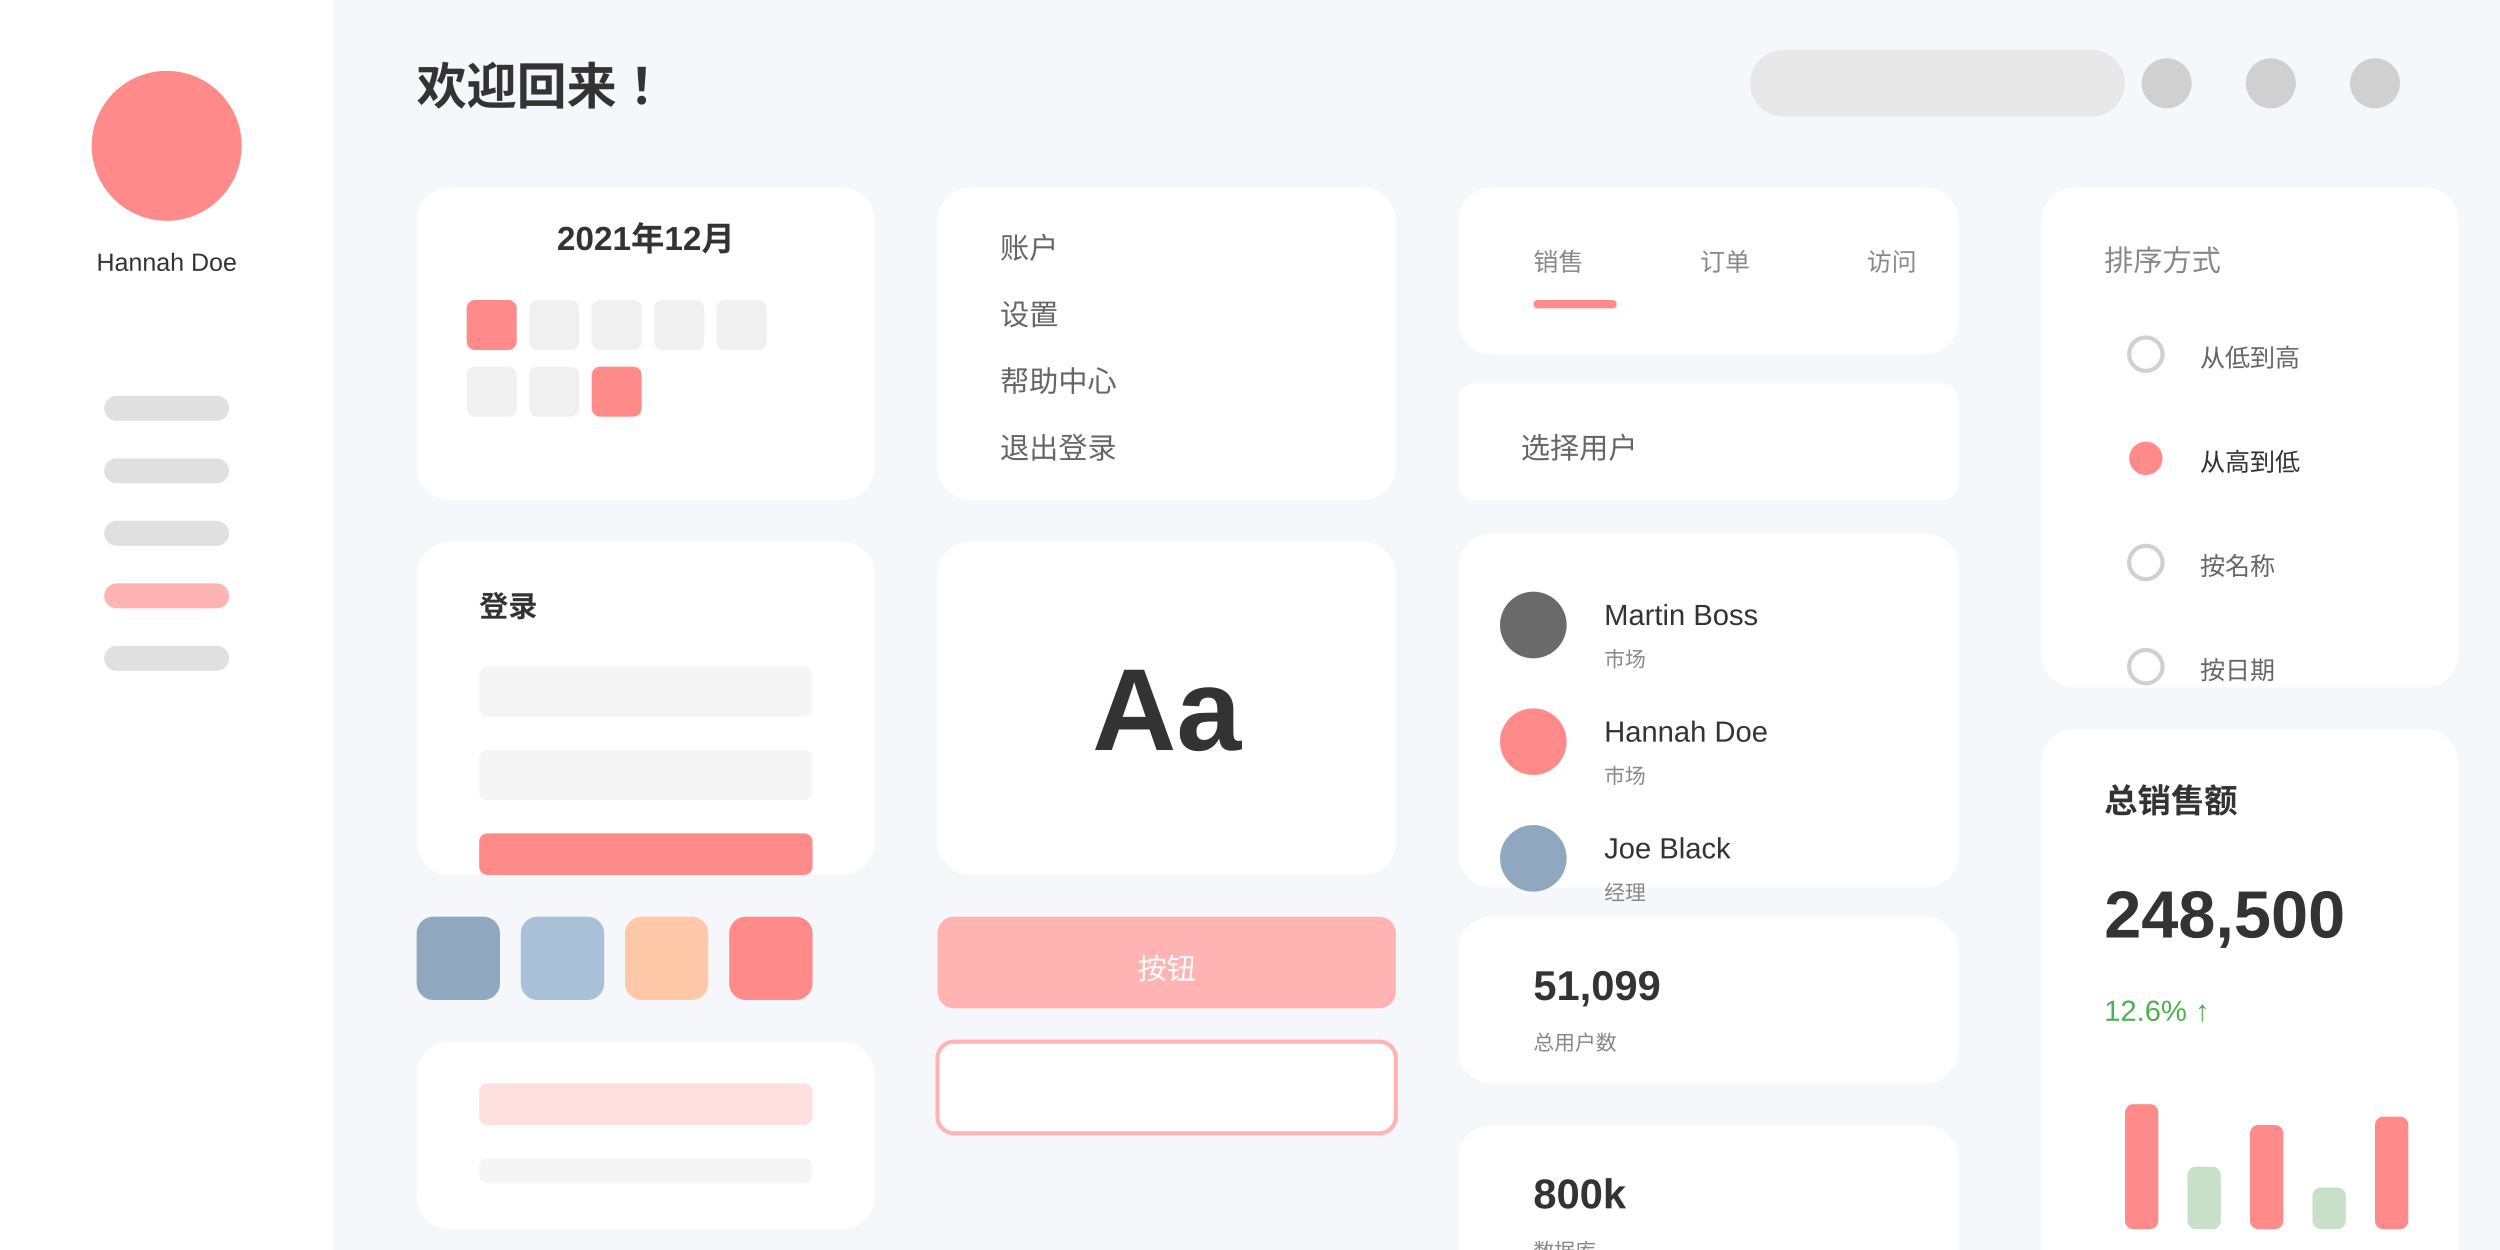
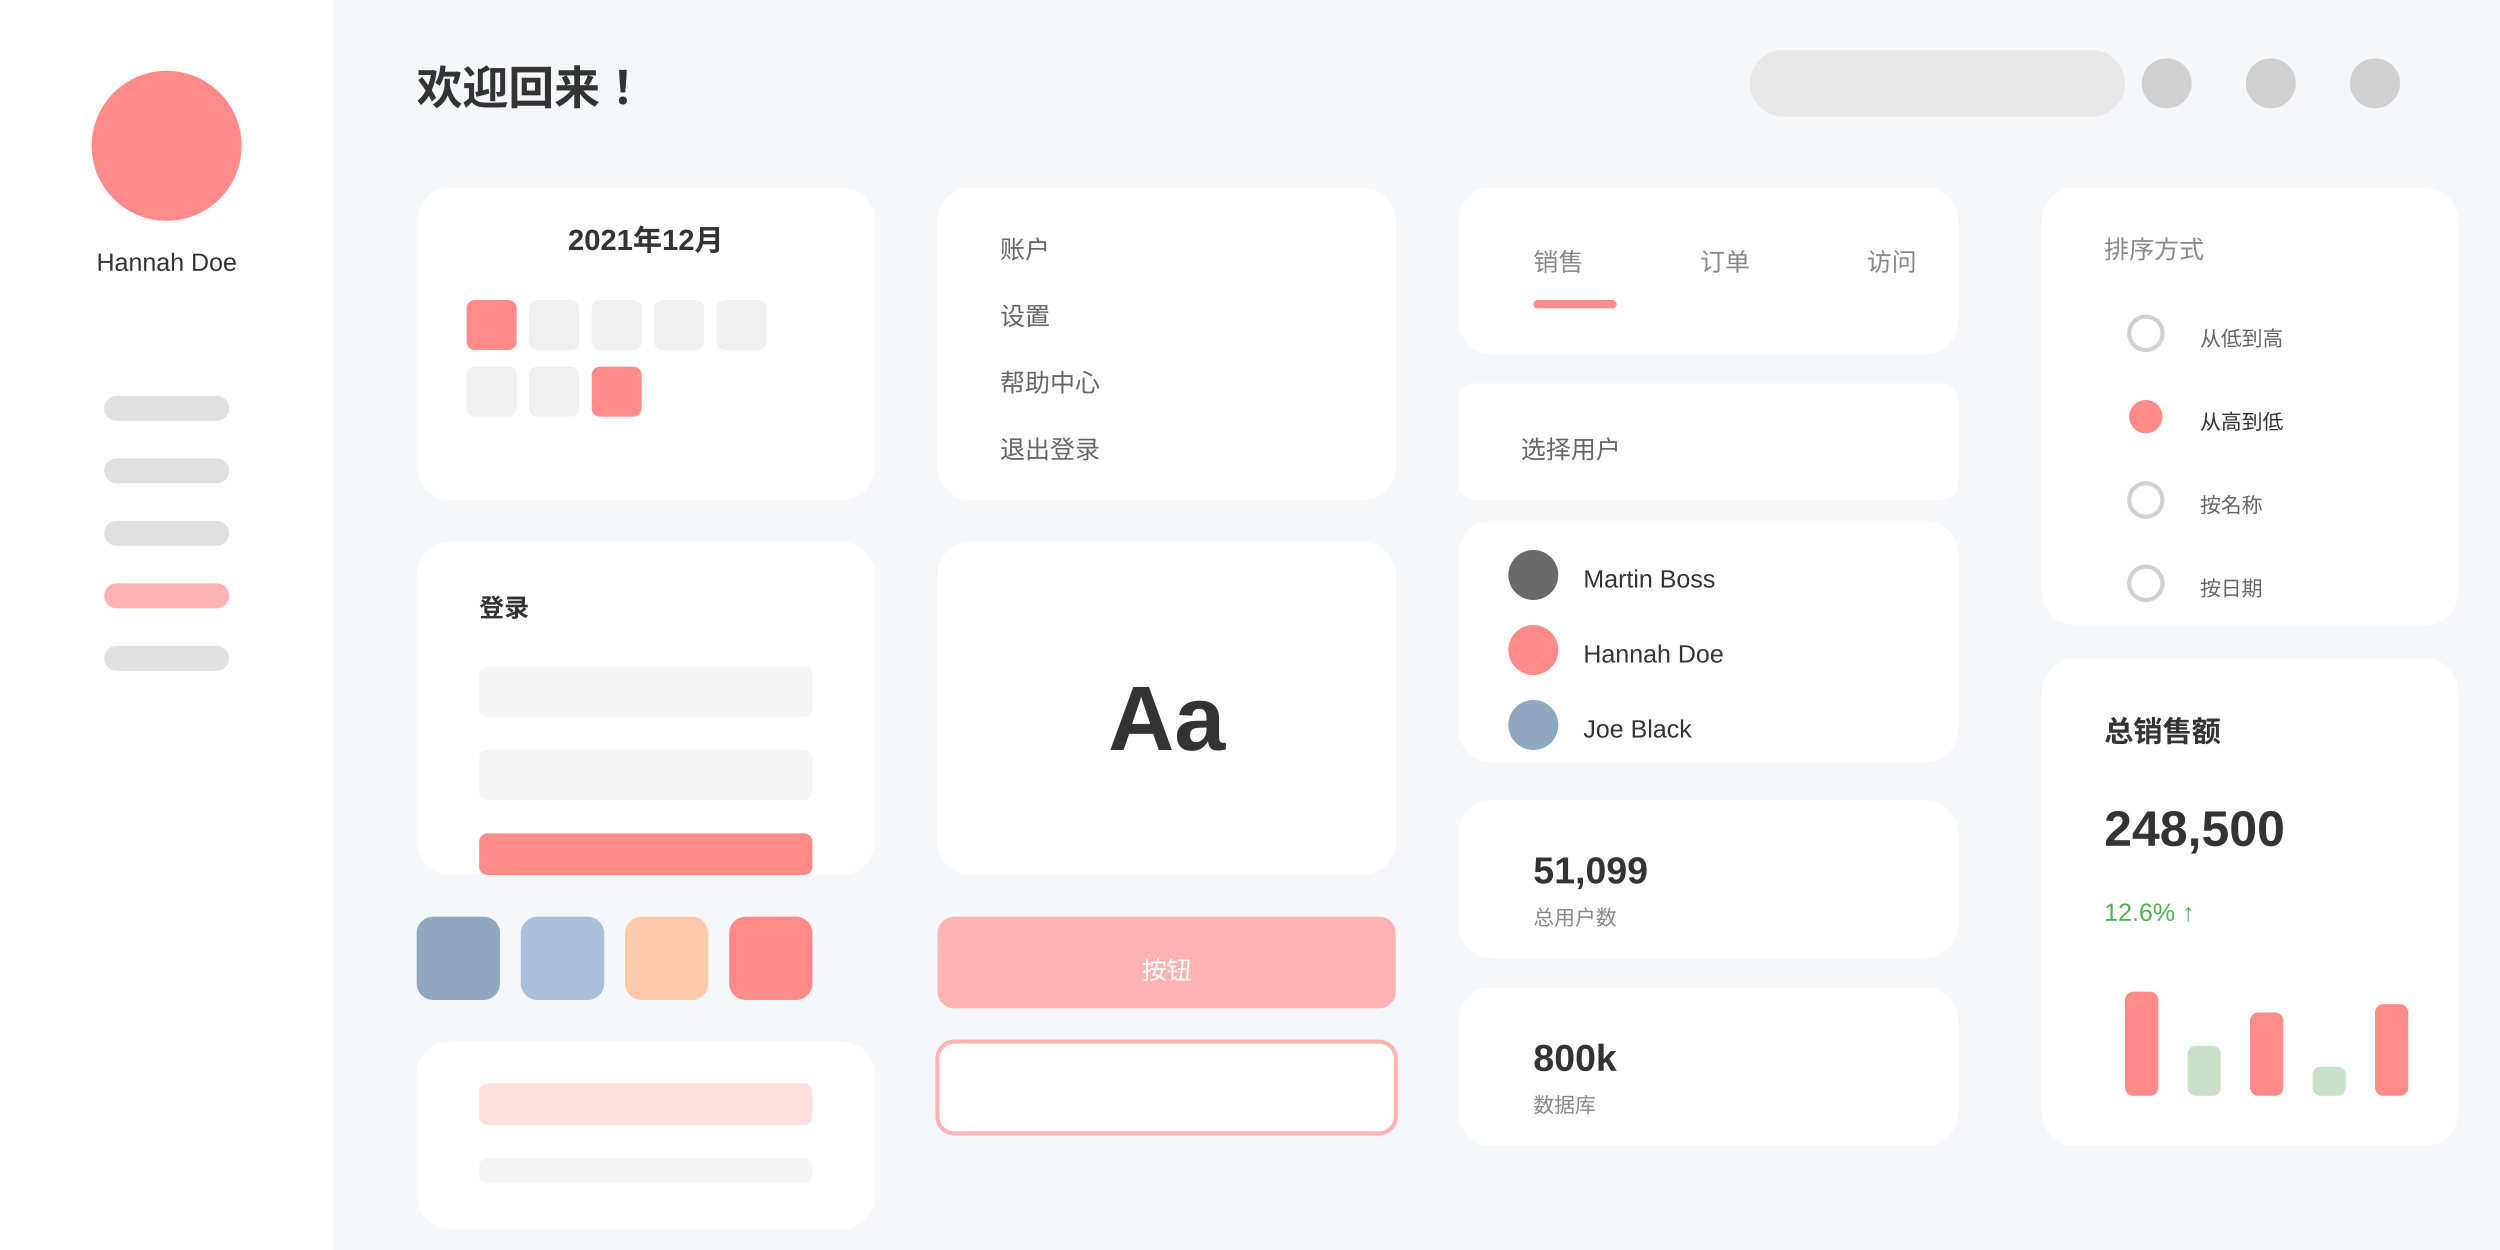
<svg xmlns="http://www.w3.org/2000/svg" viewBox="0 0 600 300">
  <rect id="background" class="background" width="600" height="300" fill="#f5f7fa" data-fixed-color="original" />
  <rect id="sidebar" class="primary" x="0" y="0" width="80" height="300" fill="#ffffff" />
  <circle id="user-avatar" class="accent" cx="40" cy="35" r="18" fill="#ff8a8a" />
  <text id="user-name" class="text" x="40" y="65" text-anchor="middle" font-family="Arial, sans-serif" font-size="6" fill="#333333" data-fixed-color="black">Hannah Doe</text>
  <rect id="nav-home" class="secondary" x="25" y="95" width="30" height="6" rx="3" fill="#e0e0e0" />
  <rect id="nav-calendar" class="secondary" x="25" y="110" width="30" height="6" rx="3" fill="#e0e0e0" />
  <rect id="nav-messages" class="secondary" x="25" y="125" width="30" height="6" rx="3" fill="#e0e0e0" />
  <rect id="nav-email" class="accent" x="25" y="140" width="30" height="6" rx="3" fill="#ffb3b3" />
  <rect id="nav-users" class="secondary" x="25" y="155" width="30" height="6" rx="3" fill="#e0e0e0" />
  <rect id="main-content" class="background" x="80" y="0" width="520" height="300" fill="#f5f7fa" />
-   <text id="welcome-title" class="text" x="100" y="25" font-family="Arial, sans-serif" font-size="12" font-weight="bold" fill="#333333" data-fixed-color="black">欢迎回来！</text>
+   <text id="welcome-title" class="text" x="100" y="25" font-family="Arial, sans-serif" font-size="11" font-weight="bold" fill="#333333" data-fixed-color="black">欢迎回来！</text>
  <circle id="icon-notify" class="secondary" cx="520" cy="20" r="6" fill="#d0d0d0" />
  <circle id="icon-mail" class="secondary" cx="545" cy="20" r="6" fill="#d0d0d0" />
  <circle id="icon-settings" class="secondary" cx="570" cy="20" r="6" fill="#d0d0d0" />
  <rect id="search-bar" class="secondary" x="420" y="12" width="90" height="16" rx="8" fill="#e8e8e8" />
  <rect id="calendar-card" class="secondary" x="100" y="45" width="110" height="75" rx="8" fill="#ffffff" />
-   <text id="calendar-title" class="text" x="155" y="60" text-anchor="middle" font-family="Arial, sans-serif" font-size="8" font-weight="bold" fill="#333333" data-fixed-color="black">2021年12月</text>
+   <text id="calendar-title" class="text" x="155" y="60" text-anchor="middle" font-family="Arial, sans-serif" font-size="7" font-weight="bold" fill="#333333" data-fixed-color="black">2021年12月</text>
  <rect id="cal-day-15" class="accent" x="112" y="72" width="12" height="12" rx="2" fill="#ff8a8a" />
  <rect id="cal-day-16" class="secondary" x="127" y="72" width="12" height="12" rx="2" fill="#f0f0f0" />
  <rect id="cal-day-17" class="secondary" x="142" y="72" width="12" height="12" rx="2" fill="#f0f0f0" />
  <rect id="cal-day-18" class="secondary" x="157" y="72" width="12" height="12" rx="2" fill="#f0f0f0" />
  <rect id="cal-day-19" class="secondary" x="172" y="72" width="12" height="12" rx="2" fill="#f0f0f0" />
  <rect id="cal-day-20" class="secondary" x="112" y="88" width="12" height="12" rx="2" fill="#f0f0f0" />
  <rect id="cal-day-21" class="secondary" x="127" y="88" width="12" height="12" rx="2" fill="#f0f0f0" />
  <rect id="cal-day-22" class="accent" x="142" y="88" width="12" height="12" rx="2" fill="#ff8a8a" />
  <rect id="account-card" class="secondary" x="225" y="45" width="110" height="75" rx="8" fill="#ffffff" />
-   <text id="account-item-1" class="text" x="240" y="62" font-family="Arial, sans-serif" font-size="7" fill="#666666" data-fixed-color="black">账户</text>
-   <text id="account-item-2" class="text" x="240" y="78" font-family="Arial, sans-serif" font-size="7" fill="#666666" data-fixed-color="black">设置</text>
-   <text id="account-item-3" class="text" x="240" y="94" font-family="Arial, sans-serif" font-size="7" fill="#666666" data-fixed-color="black">帮助中心</text>
-   <text id="account-item-4" class="text" x="240" y="110" font-family="Arial, sans-serif" font-size="7" fill="#666666" data-fixed-color="black">退出登录</text>
+   <text id="account-item-1" class="text" x="240" y="62" font-family="Arial, sans-serif" font-size="6" fill="#666666" data-fixed-color="black">账户</text>
+   <text id="account-item-2" class="text" x="240" y="78" font-family="Arial, sans-serif" font-size="6" fill="#666666" data-fixed-color="black">设置</text>
+   <text id="account-item-3" class="text" x="240" y="94" font-family="Arial, sans-serif" font-size="6" fill="#666666" data-fixed-color="black">帮助中心</text>
+   <text id="account-item-4" class="text" x="240" y="110" font-family="Arial, sans-serif" font-size="6" fill="#666666" data-fixed-color="black">退出登录</text>
  <rect id="tabs-card" class="secondary" x="350" y="45" width="120" height="40" rx="8" fill="#ffffff" />
  <text id="tab-sales" class="text" x="368" y="65" font-family="Arial, sans-serif" font-size="6" fill="#888888" data-fixed-color="black">销售</text>
  <text id="tab-orders" class="text" x="408" y="65" font-family="Arial, sans-serif" font-size="6" fill="#888888" data-fixed-color="black">订单</text>
  <text id="tab-visits" class="text" x="448" y="65" font-family="Arial, sans-serif" font-size="6" fill="#888888" data-fixed-color="black">访问</text>
  <rect id="tab-indicator" class="accent" x="368" y="72" width="20" height="2" rx="1" fill="#ff8a8a" />
  <rect id="user-select" class="secondary" x="350" y="92" width="120" height="28" rx="4" fill="#ffffff" />
-   <text id="user-select-text" class="text" x="365" y="110" font-family="Arial, sans-serif" font-size="7" fill="#666666" data-fixed-color="black">选择用户</text>
-   <rect id="user-list-card" class="secondary" x="350" y="128" width="120" height="85" rx="8" fill="#ffffff" />
-   <circle id="user1-avatar" class="primary" cx="368" cy="150" r="8" fill="#6a6a6a" />
-   <text id="user1-name" class="text" x="385" y="150" font-family="Arial, sans-serif" font-size="7" fill="#333333" data-fixed-color="black">Martin Boss</text>
-   <text id="user1-role" class="text" x="385" y="160" font-family="Arial, sans-serif" font-size="5" fill="#888888" data-fixed-color="black">市场</text>
-   <circle id="user2-avatar" class="accent" cx="368" cy="178" r="8" fill="#ff8a8a" />
-   <text id="user2-name" class="text" x="385" y="178" font-family="Arial, sans-serif" font-size="7" fill="#333333" data-fixed-color="black">Hannah Doe</text>
-   <text id="user2-role" class="text" x="385" y="188" font-family="Arial, sans-serif" font-size="5" fill="#888888" data-fixed-color="black">市场</text>
-   <circle id="user3-avatar" class="primary" cx="368" cy="206" r="8" fill="#8fa8c0" />
-   <text id="user3-name" class="text" x="385" y="206" font-family="Arial, sans-serif" font-size="7" fill="#333333" data-fixed-color="black">Joe Black</text>
-   <text id="user3-role" class="text" x="385" y="216" font-family="Arial, sans-serif" font-size="5" fill="#888888" data-fixed-color="black">经理</text>
+   <text id="user-select-text" class="text" x="365" y="110" font-family="Arial, sans-serif" font-size="6" fill="#666666" data-fixed-color="black">选择用户</text>
+   <rect id="user-list-card" class="secondary" x="350" y="125" width="120" height="58" rx="8" fill="#ffffff" />
+   <circle id="user1-avatar" class="primary" cx="368" cy="138" r="6" fill="#6a6a6a" />
+   <text id="user1-name" class="text" x="380" y="141" font-family="Arial, sans-serif" font-size="6" fill="#333333" data-fixed-color="black">Martin Boss</text>
+   <circle id="user2-avatar" class="accent" cx="368" cy="156" r="6" fill="#ff8a8a" />
+   <text id="user2-name" class="text" x="380" y="159" font-family="Arial, sans-serif" font-size="6" fill="#333333" data-fixed-color="black">Hannah Doe</text>
+   <circle id="user3-avatar" class="primary" cx="368" cy="174" r="6" fill="#8fa8c0" />
+   <text id="user3-name" class="text" x="380" y="177" font-family="Arial, sans-serif" font-size="6" fill="#333333" data-fixed-color="black">Joe Black</text>
  <rect id="login-card" class="secondary" x="100" y="130" width="110" height="80" rx="8" fill="#ffffff" />
-   <text id="login-title" class="text" x="115" y="148" font-family="Arial, sans-serif" font-size="7" font-weight="bold" fill="#333333" data-fixed-color="black">登录</text>
+   <text id="login-title" class="text" x="115" y="148" font-family="Arial, sans-serif" font-size="6" font-weight="bold" fill="#333333" data-fixed-color="black">登录</text>
  <rect id="login-input-1" class="secondary" x="115" y="160" width="80" height="12" rx="2" fill="#f5f5f5" />
  <rect id="login-input-2" class="secondary" x="115" y="180" width="80" height="12" rx="2" fill="#f5f5f5" />
  <rect id="login-btn" class="accent" x="115" y="200" width="80" height="10" rx="2" fill="#ff8a8a" />
  <rect id="font-card" class="secondary" x="225" y="130" width="110" height="80" rx="8" fill="#ffffff" />
-   <text id="font-demo" class="text" x="280" y="180" text-anchor="middle" font-family="Arial, sans-serif" font-size="28" font-weight="bold" fill="#333333" data-fixed-color="black">Aa</text>
+   <text id="font-demo" class="text" x="280" y="180" text-anchor="middle" font-family="Arial, sans-serif" font-size="22" font-weight="bold" fill="#333333" data-fixed-color="black">Aa</text>
  <rect id="btn-primary" class="accent" x="225" y="220" width="110" height="22" rx="4" fill="#ffb3b3" />
-   <text id="btn-text" class="text" x="280" y="235" text-anchor="middle" font-family="Arial, sans-serif" font-size="7" fill="#ffffff" data-fixed-color="black">按钮</text>
+   <text id="btn-text" class="text" x="280" y="235" text-anchor="middle" font-family="Arial, sans-serif" font-size="6" fill="#ffffff" data-fixed-color="black">按钮</text>
  <rect id="btn-secondary" class="secondary" x="225" y="250" width="110" height="22" rx="4" fill="#ffffff" />
  <rect id="btn-secondary-border" x="225" y="250" width="110" height="22" rx="4" fill="none" stroke="#ffb3b3" stroke-width="1" />
  <rect id="icon-btn-1" class="accent" x="100" y="220" width="20" height="20" rx="4" fill="#8fa8c0" />
  <rect id="icon-btn-2" class="accent" x="125" y="220" width="20" height="20" rx="4" fill="#a8c0d8" />
  <rect id="icon-btn-3" class="accent" x="150" y="220" width="20" height="20" rx="4" fill="#ffc8a8" />
  <rect id="icon-btn-4" class="accent" x="175" y="220" width="20" height="20" rx="4" fill="#ff8a8a" />
  <rect id="search-suggest" class="secondary" x="100" y="250" width="110" height="45" rx="8" fill="#ffffff" />
  <rect id="suggest-item-1" class="accent" x="115" y="260" width="80" height="10" rx="2" fill="#ffe0e0" />
  <rect id="suggest-item-2" class="secondary" x="115" y="278" width="80" height="6" rx="2" fill="#f5f5f5" />
-   <rect id="stat-card-1" class="secondary" x="350" y="220" width="120" height="40" rx="8" fill="#ffffff" />
-   <text id="stat-num-1" class="text" x="368" y="240" font-family="Arial, sans-serif" font-size="10" font-weight="bold" fill="#333333" data-fixed-color="black">51,099</text>
-   <text id="stat-label-1" class="text" x="368" y="252" font-family="Arial, sans-serif" font-size="5" fill="#888888" data-fixed-color="black">总用户数</text>
-   <rect id="stat-card-2" class="secondary" x="350" y="270" width="120" height="40" rx="8" fill="#ffffff" />
-   <text id="stat-num-2" class="text" x="368" y="290" font-family="Arial, sans-serif" font-size="10" font-weight="bold" fill="#333333" data-fixed-color="black">800k</text>
-   <text id="stat-label-2" class="text" x="368" y="302" font-family="Arial, sans-serif" font-size="5" fill="#888888" data-fixed-color="black">数据库</text>
-   <rect id="checkbox-card" class="secondary" x="490" y="45" width="100" height="120" rx="8" fill="#ffffff" />
-   <text id="sort-title" class="text" x="505" y="65" font-family="Arial, sans-serif" font-size="7" fill="#888888" data-fixed-color="black">排序方式</text>
-   <circle id="radio-1" class="secondary" cx="515" cy="85" r="4" fill="#ffffff" stroke="#d0d0d0" />
-   <text id="radio-1-text" class="text" x="528" y="88" font-family="Arial, sans-serif" font-size="6" fill="#666666" data-fixed-color="black">从低到高</text>
-   <circle id="radio-2" class="accent" cx="515" cy="110" r="4" fill="#ff8a8a" />
-   <text id="radio-2-text" class="text" x="528" y="113" font-family="Arial, sans-serif" font-size="6" fill="#333333" data-fixed-color="black">从高到低</text>
-   <circle id="radio-3" class="secondary" cx="515" cy="135" r="4" fill="#ffffff" stroke="#d0d0d0" />
-   <text id="radio-3-text" class="text" x="528" y="138" font-family="Arial, sans-serif" font-size="6" fill="#666666" data-fixed-color="black">按名称</text>
-   <circle id="radio-4" class="secondary" cx="515" cy="160" r="4" fill="#ffffff" stroke="#d0d0d0" />
-   <text id="radio-4-text" class="text" x="528" y="163" font-family="Arial, sans-serif" font-size="6" fill="#666666" data-fixed-color="black">按日期</text>
-   <rect id="chart-card" class="secondary" x="490" y="175" width="100" height="135" rx="8" fill="#ffffff" />
-   <text id="chart-title" class="text" x="505" y="195" font-family="Arial, sans-serif" font-size="8" font-weight="bold" fill="#333333" data-fixed-color="black">总销售额</text>
-   <text id="chart-value" class="text" x="505" y="225" font-family="Arial, sans-serif" font-size="16" font-weight="bold" fill="#333333" data-fixed-color="black">248,500</text>
-   <text id="chart-growth" class="text" x="505" y="245" font-family="Arial, sans-serif" font-size="7" fill="#4caf50" data-fixed-color="black">12.6% ↑</text>
-   <rect id="bar-1" class="accent" x="510" y="265" width="8" height="30" rx="2" fill="#ff8a8a" />
-   <rect id="bar-2" class="secondary" x="525" y="280" width="8" height="15" rx="2" fill="#c8e0c8" />
-   <rect id="bar-3" class="accent" x="540" y="270" width="8" height="25" rx="2" fill="#ff8a8a" />
-   <rect id="bar-4" class="secondary" x="555" y="285" width="8" height="10" rx="2" fill="#c8e0c8" />
-   <rect id="bar-5" class="accent" x="570" y="268" width="8" height="27" rx="2" fill="#ff8a8a" />
+   <rect id="stat-card-1" class="secondary" x="350" y="192" width="120" height="38" rx="8" fill="#ffffff" />
+   <text id="stat-num-1" class="text" x="368" y="212" font-family="Arial, sans-serif" font-size="9" font-weight="bold" fill="#333333" data-fixed-color="black">51,099</text>
+   <text id="stat-label-1" class="text" x="368" y="222" font-family="Arial, sans-serif" font-size="5" fill="#888888" data-fixed-color="black">总用户数</text>
+   <rect id="stat-card-2" class="secondary" x="350" y="237" width="120" height="38" rx="8" fill="#ffffff" />
+   <text id="stat-num-2" class="text" x="368" y="257" font-family="Arial, sans-serif" font-size="9" font-weight="bold" fill="#333333" data-fixed-color="black">800k</text>
+   <text id="stat-label-2" class="text" x="368" y="267" font-family="Arial, sans-serif" font-size="5" fill="#888888" data-fixed-color="black">数据库</text>
+   <rect id="checkbox-card" class="secondary" x="490" y="45" width="100" height="105" rx="8" fill="#ffffff" />
+   <text id="sort-title" class="text" x="505" y="62" font-family="Arial, sans-serif" font-size="6" fill="#888888" data-fixed-color="black">排序方式</text>
+   <circle id="radio-1" class="secondary" cx="515" cy="80" r="4" fill="#ffffff" stroke="#d0d0d0" />
+   <text id="radio-1-text" class="text" x="528" y="83" font-family="Arial, sans-serif" font-size="5" fill="#666666" data-fixed-color="black">从低到高</text>
+   <circle id="radio-2" class="accent" cx="515" cy="100" r="4" fill="#ff8a8a" />
+   <text id="radio-2-text" class="text" x="528" y="103" font-family="Arial, sans-serif" font-size="5" fill="#333333" data-fixed-color="black">从高到低</text>
+   <circle id="radio-3" class="secondary" cx="515" cy="120" r="4" fill="#ffffff" stroke="#d0d0d0" />
+   <text id="radio-3-text" class="text" x="528" y="123" font-family="Arial, sans-serif" font-size="5" fill="#666666" data-fixed-color="black">按名称</text>
+   <circle id="radio-4" class="secondary" cx="515" cy="140" r="4" fill="#ffffff" stroke="#d0d0d0" />
+   <text id="radio-4-text" class="text" x="528" y="143" font-family="Arial, sans-serif" font-size="5" fill="#666666" data-fixed-color="black">按日期</text>
+   <rect id="chart-card" class="secondary" x="490" y="158" width="100" height="117" rx="8" fill="#ffffff" />
+   <text id="chart-title" class="text" x="505" y="178" font-family="Arial, sans-serif" font-size="7" font-weight="bold" fill="#333333" data-fixed-color="black">总销售额</text>
+   <text id="chart-value" class="text" x="505" y="203" font-family="Arial, sans-serif" font-size="12" font-weight="bold" fill="#333333" data-fixed-color="black">248,500</text>
+   <text id="chart-growth" class="text" x="505" y="221" font-family="Arial, sans-serif" font-size="6" fill="#4caf50" data-fixed-color="black">12.6% ↑</text>
+   <rect id="bar-1" class="accent" x="510" y="238" width="8" height="25" rx="2" fill="#ff8a8a" />
+   <rect id="bar-2" class="secondary" x="525" y="251" width="8" height="12" rx="2" fill="#c8e0c8" />
+   <rect id="bar-3" class="accent" x="540" y="243" width="8" height="20" rx="2" fill="#ff8a8a" />
+   <rect id="bar-4" class="secondary" x="555" y="256" width="8" height="7" rx="2" fill="#c8e0c8" />
+   <rect id="bar-5" class="accent" x="570" y="241" width="8" height="22" rx="2" fill="#ff8a8a" />
</svg>
